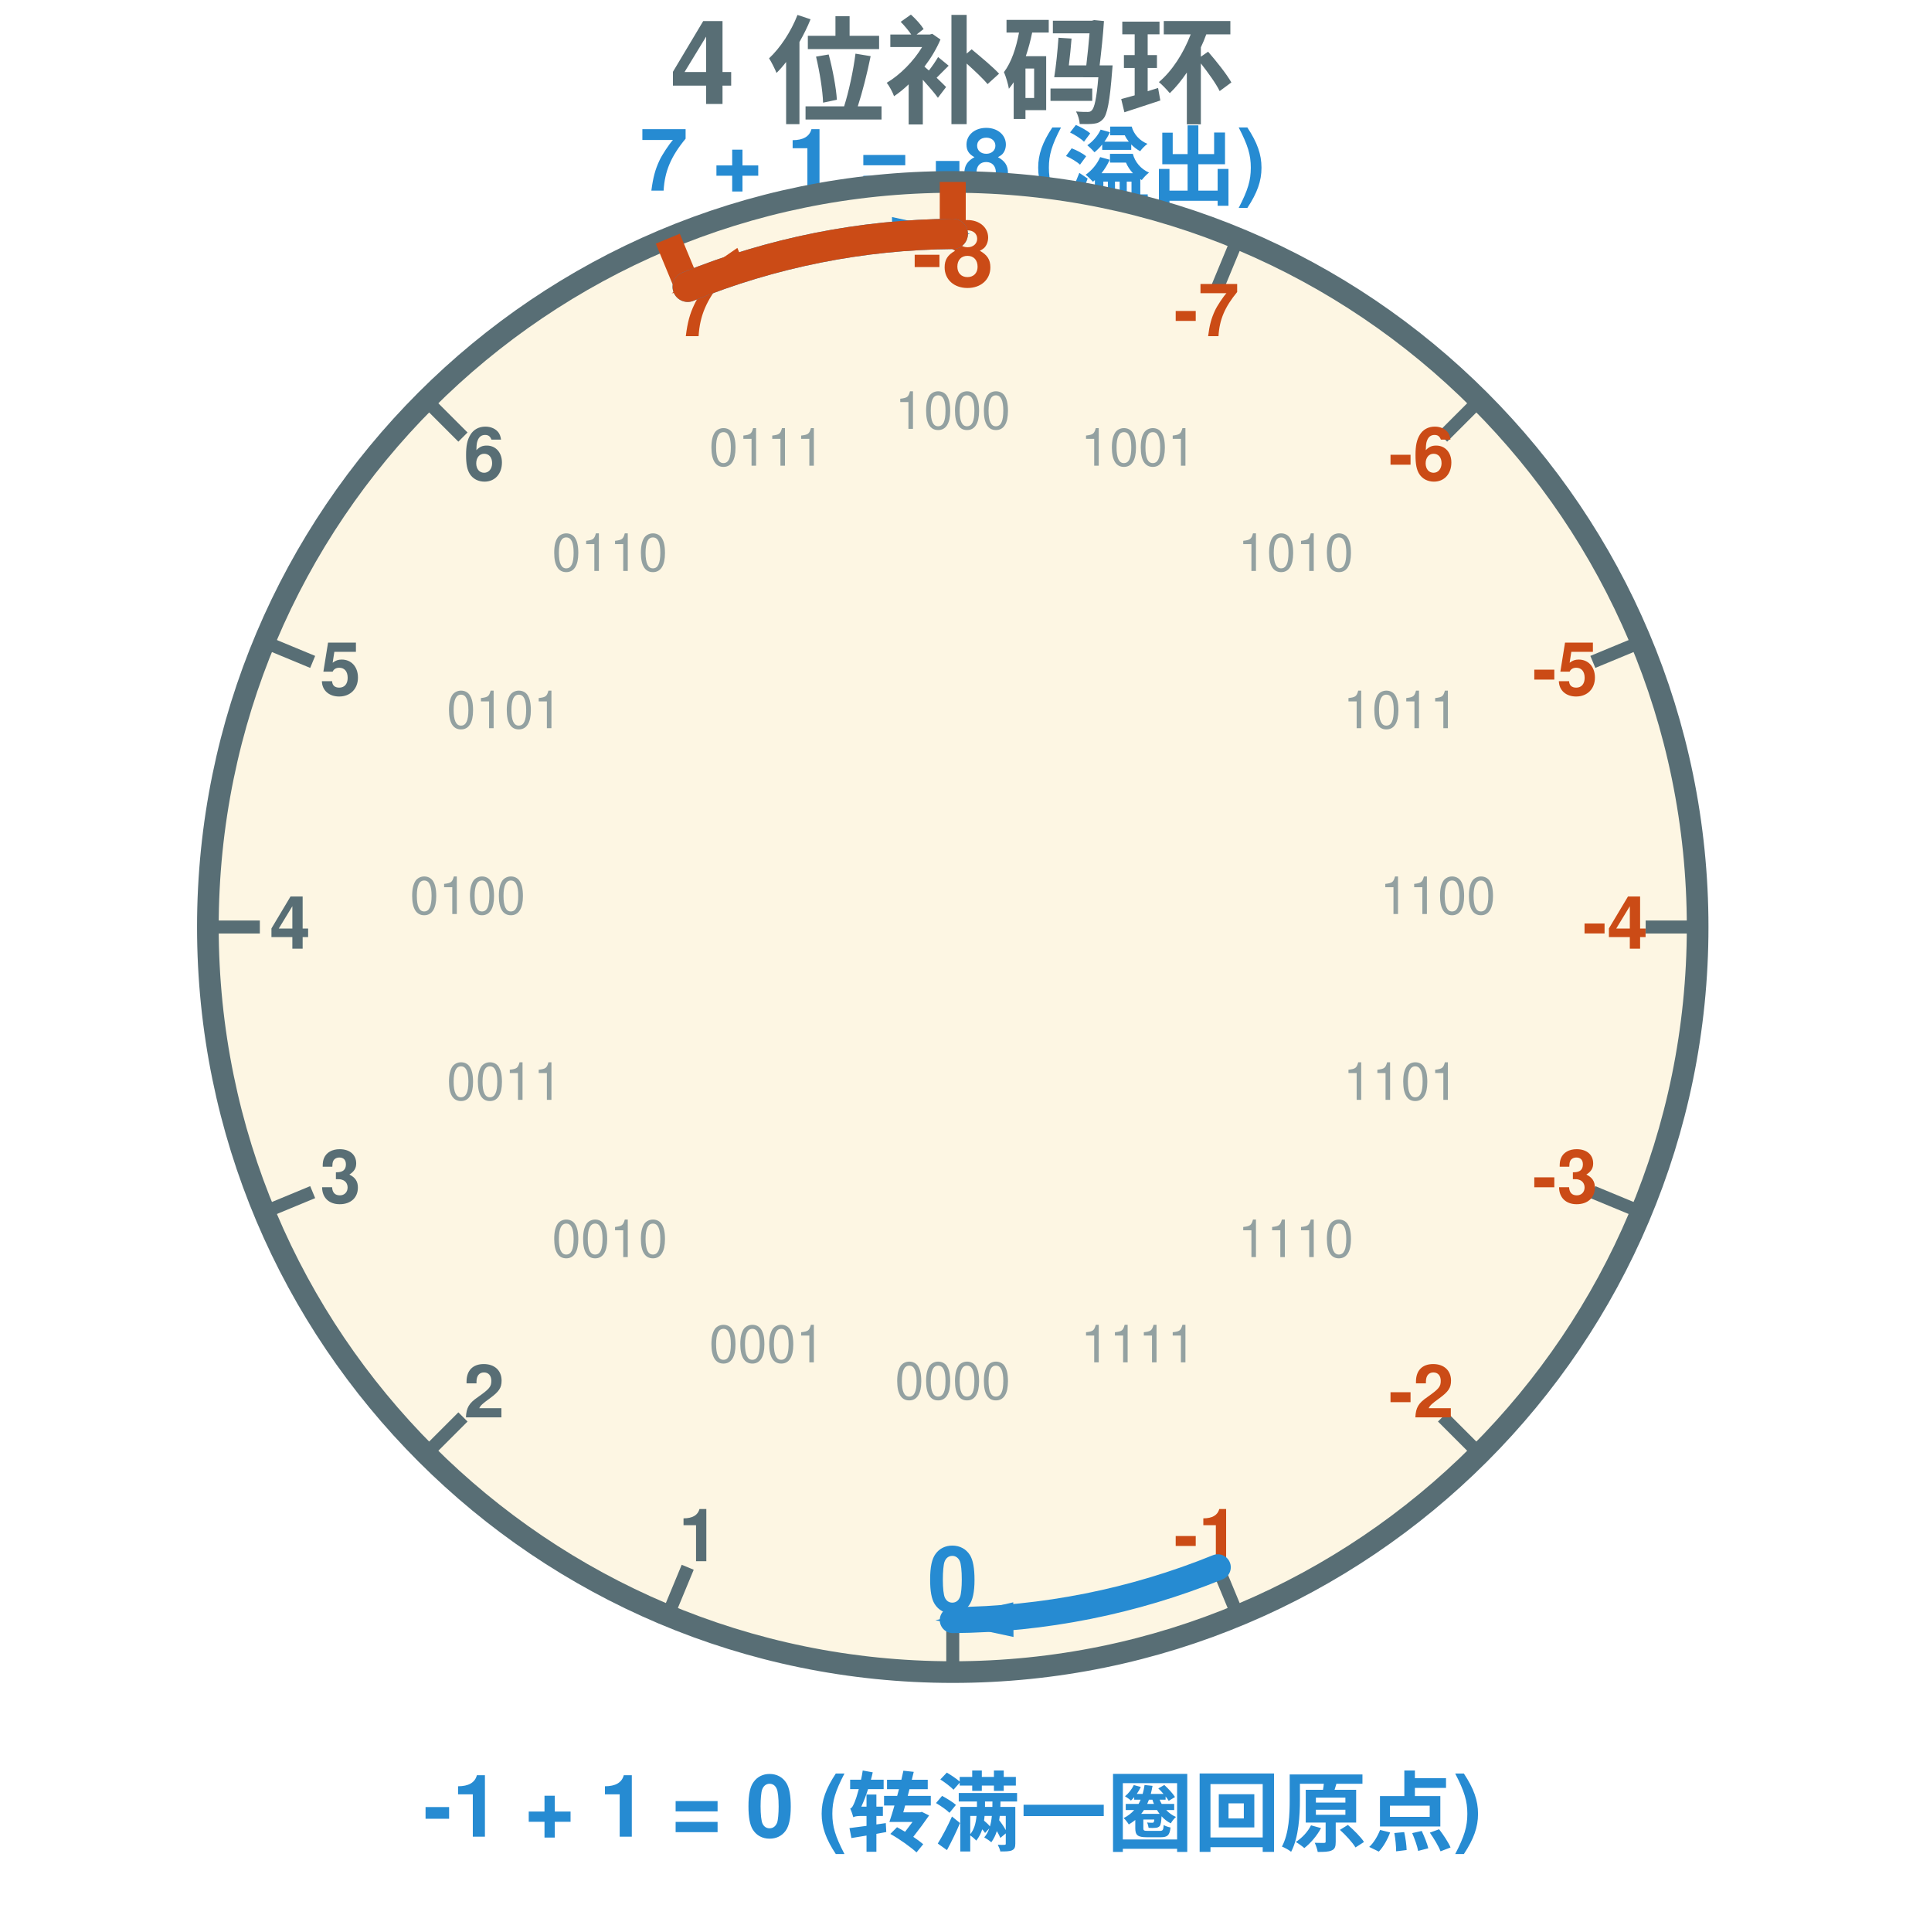
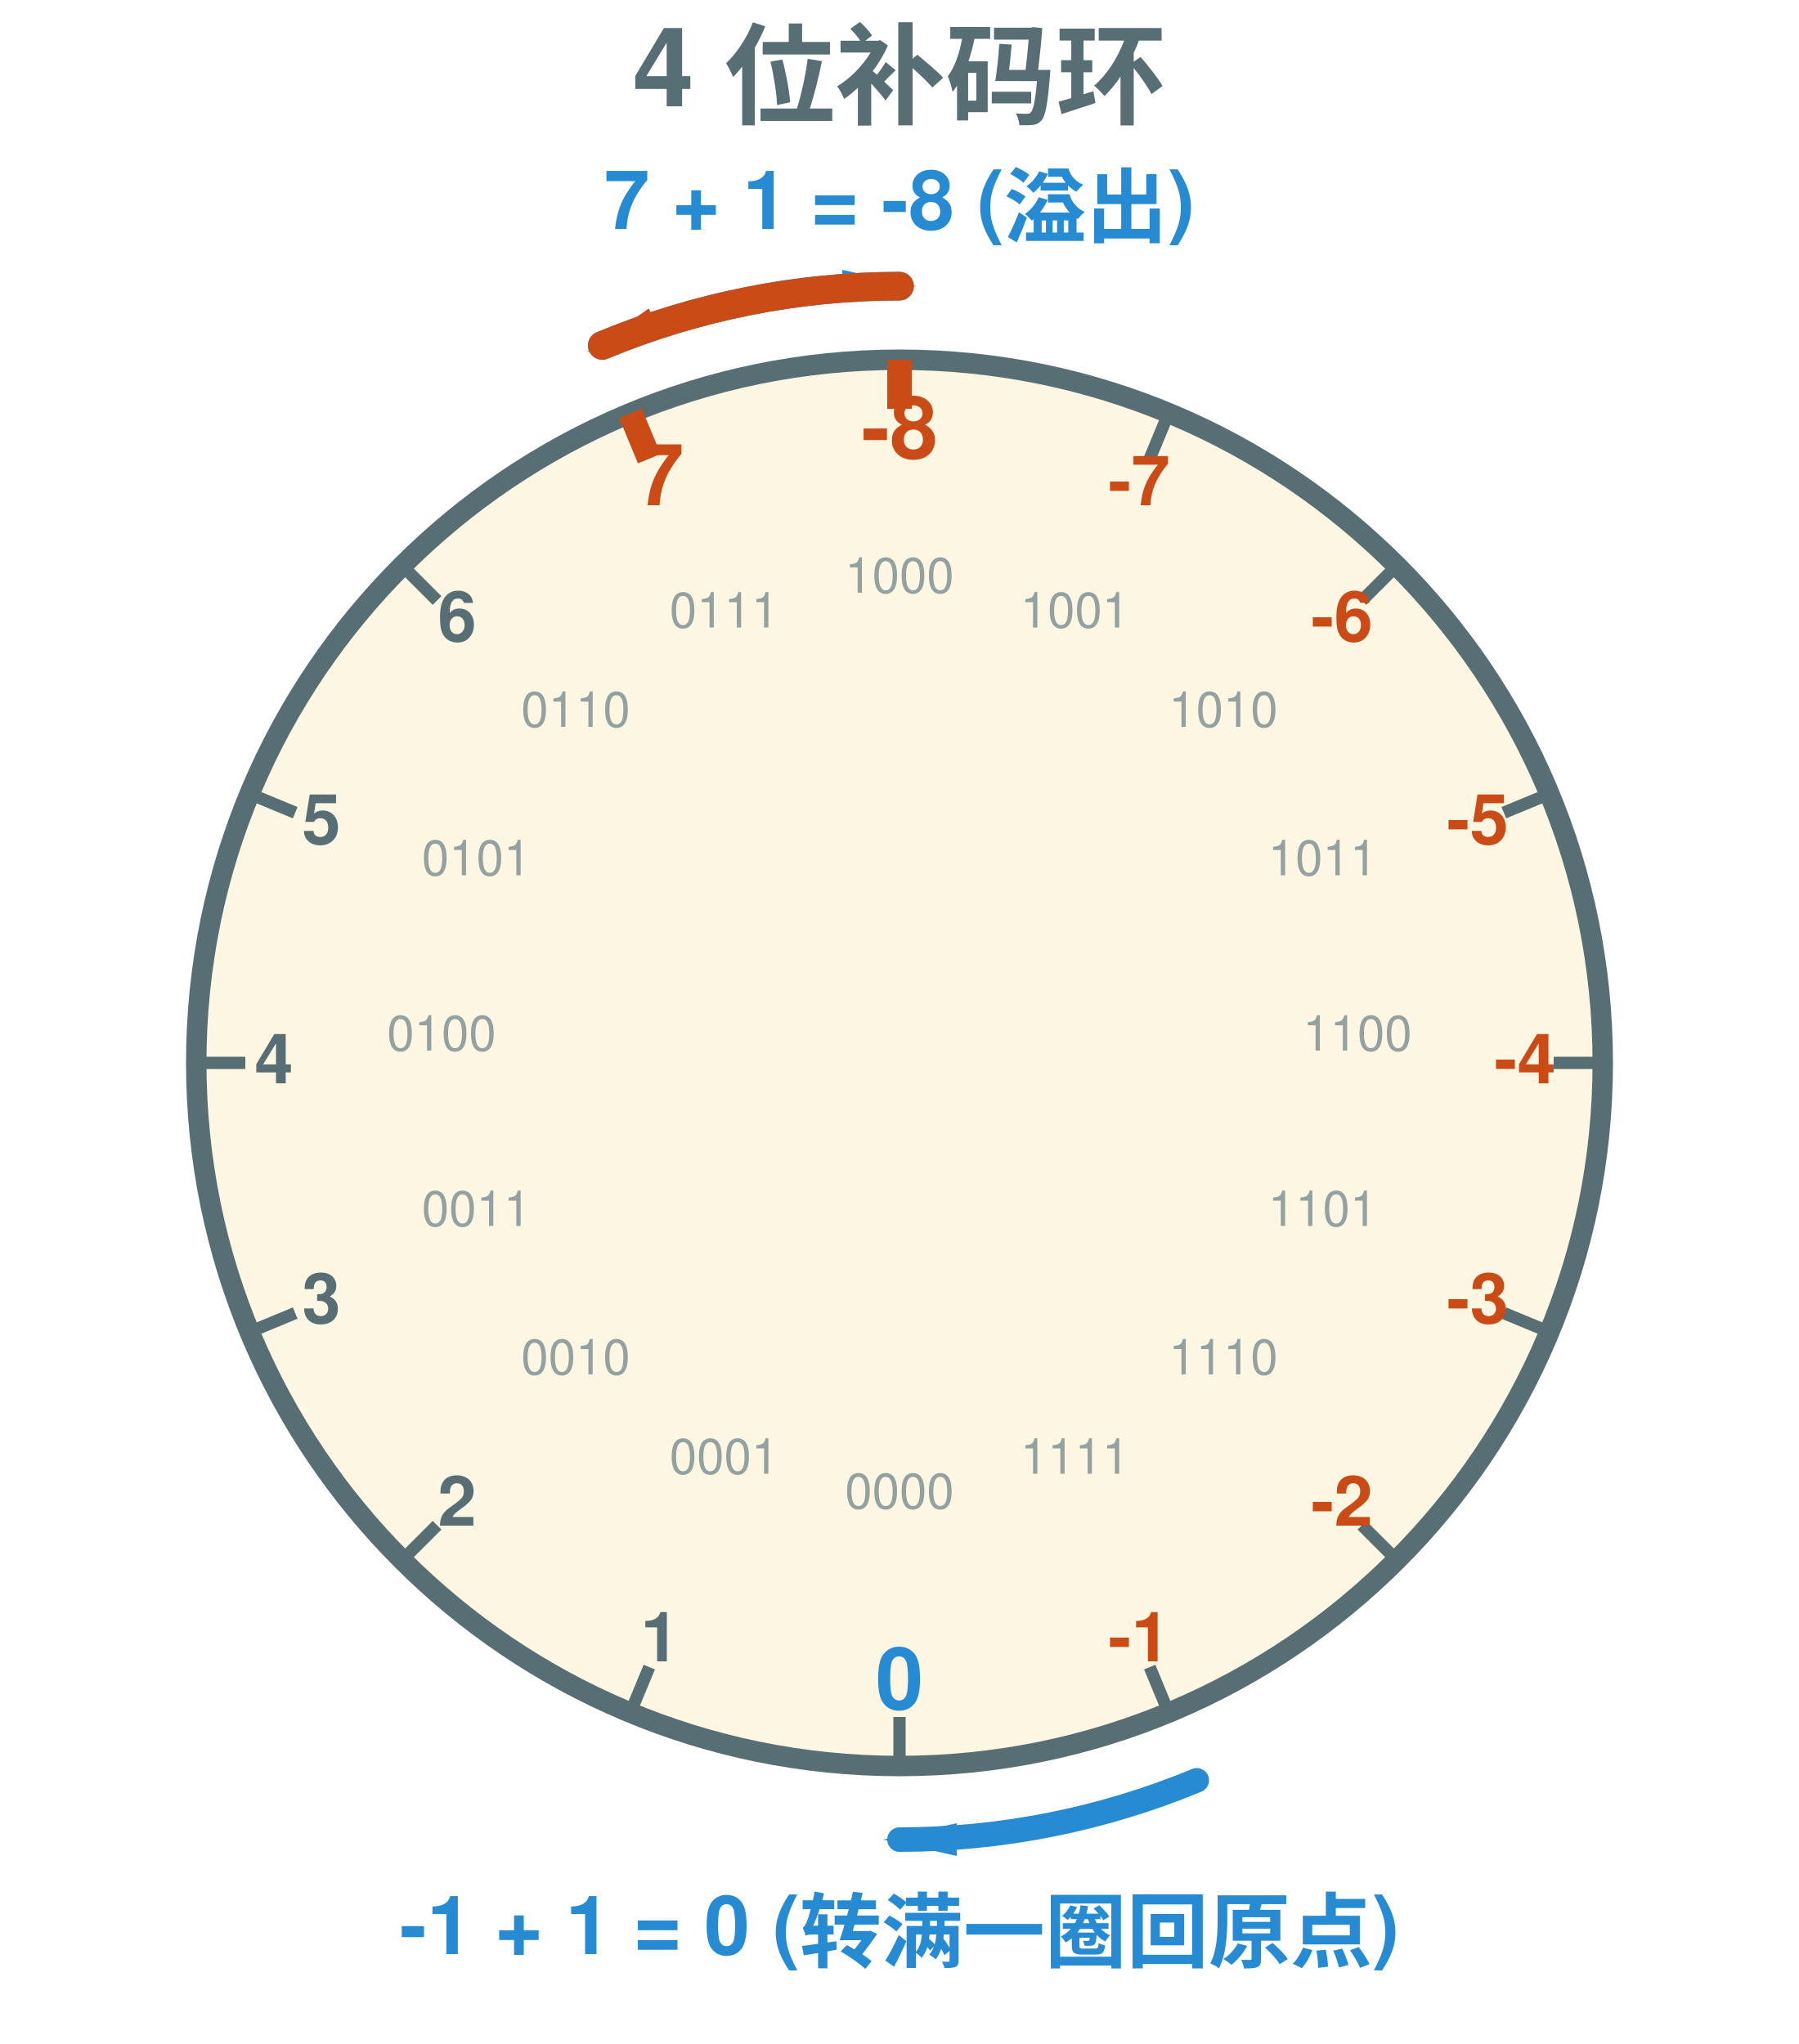
- <svg xmlns="http://www.w3.org/2000/svg" viewBox="0 0 440 446" font-family="Helvetica, Arial, sans-serif">
-   <text x="220" y="24" fill="#586e75" font-size="27" text-anchor="middle" font-weight="bold">4 位补码环</text>
-   <text x="220" y="44" fill="#268bd2" font-size="20" text-anchor="middle" font-weight="bold">7 + 1 = -8 (溢出)</text>
-   <circle cx="220" cy="214" r="172" fill="#fdf6e3" stroke="#586e75" stroke-width="5" />
+ <svg xmlns="http://www.w3.org/2000/svg" viewBox="0 0 440 500" font-family="Helvetica, Arial, sans-serif">
+   <text x="220" y="26" fill="#586e75" font-size="27" text-anchor="middle" font-weight="bold">4 位补码环</text>
+   <text x="220" y="56" fill="#268bd2" font-size="20" text-anchor="middle" font-weight="bold">7 + 1 = -8 (溢出)</text>
+   <circle cx="220" cy="260" r="172" fill="#fdf6e3" stroke="#586e75" stroke-width="5" />
  <g>
-     <line x1="220.0" y1="374.0" x2="220.0" y2="386.0" stroke="#586e75" stroke-width="3" />
-     <line x1="158.8" y1="361.8" x2="154.2" y2="372.9" stroke="#586e75" stroke-width="3" />
-     <line x1="106.9" y1="327.1" x2="98.4" y2="335.6" stroke="#586e75" stroke-width="3" />
-     <line x1="72.2" y1="275.2" x2="61.1" y2="279.8" stroke="#586e75" stroke-width="3" />
-     <line x1="60.0" y1="214.0" x2="48.0" y2="214.0" stroke="#586e75" stroke-width="3" />
-     <line x1="72.2" y1="152.8" x2="61.1" y2="148.2" stroke="#586e75" stroke-width="3" />
-     <line x1="106.9" y1="100.9" x2="98.4" y2="92.4" stroke="#586e75" stroke-width="3" />
-     <line x1="158.8" y1="66.2" x2="154.2" y2="55.1" stroke="#cb4b16" stroke-width="6" />
-     <line x1="220.0" y1="54.0" x2="220.0" y2="42.0" stroke="#cb4b16" stroke-width="6" />
-     <line x1="281.2" y1="66.2" x2="285.8" y2="55.1" stroke="#586e75" stroke-width="3" />
-     <line x1="333.1" y1="100.9" x2="341.6" y2="92.4" stroke="#586e75" stroke-width="3" />
-     <line x1="367.8" y1="152.8" x2="378.9" y2="148.2" stroke="#586e75" stroke-width="3" />
-     <line x1="380.0" y1="214.0" x2="392.0" y2="214.0" stroke="#586e75" stroke-width="3" />
-     <line x1="367.8" y1="275.2" x2="378.9" y2="279.8" stroke="#586e75" stroke-width="3" />
-     <line x1="333.1" y1="327.1" x2="341.6" y2="335.6" stroke="#586e75" stroke-width="3" />
-     <line x1="281.2" y1="361.8" x2="285.8" y2="372.9" stroke="#586e75" stroke-width="3" />
+     <line x1="220.0" y1="420.0" x2="220.0" y2="432.0" stroke="#586e75" stroke-width="3" />
+     <line x1="158.8" y1="407.8" x2="154.2" y2="418.9" stroke="#586e75" stroke-width="3" />
+     <line x1="106.9" y1="373.1" x2="98.4" y2="381.6" stroke="#586e75" stroke-width="3" />
+     <line x1="72.2" y1="321.2" x2="61.1" y2="325.8" stroke="#586e75" stroke-width="3" />
+     <line x1="60.0" y1="260.0" x2="48.0" y2="260.0" stroke="#586e75" stroke-width="3" />
+     <line x1="72.2" y1="198.8" x2="61.1" y2="194.2" stroke="#586e75" stroke-width="3" />
+     <line x1="106.9" y1="146.9" x2="98.4" y2="138.4" stroke="#586e75" stroke-width="3" />
+     <line x1="158.8" y1="112.2" x2="154.2" y2="101.1" stroke="#cb4b16" stroke-width="6" />
+     <line x1="220.0" y1="100.0" x2="220.0" y2="88.0" stroke="#cb4b16" stroke-width="6" />
+     <line x1="281.2" y1="112.2" x2="285.8" y2="101.1" stroke="#586e75" stroke-width="3" />
+     <line x1="333.1" y1="146.9" x2="341.6" y2="138.4" stroke="#586e75" stroke-width="3" />
+     <line x1="367.8" y1="198.8" x2="378.9" y2="194.2" stroke="#586e75" stroke-width="3" />
+     <line x1="380.0" y1="260.0" x2="392.0" y2="260.0" stroke="#586e75" stroke-width="3" />
+     <line x1="367.8" y1="321.2" x2="378.9" y2="325.8" stroke="#586e75" stroke-width="3" />
+     <line x1="333.1" y1="373.1" x2="341.6" y2="381.6" stroke="#586e75" stroke-width="3" />
+     <line x1="281.2" y1="407.8" x2="285.8" y2="418.9" stroke="#586e75" stroke-width="3" />
  </g>
  <g>
-     <text x="220.0" y="372.0" fill="#268bd2" font-size="21" text-anchor="middle" font-weight="bold">0</text>
-     <text x="161.4" y="360.4" fill="#586e75" font-size="17" text-anchor="middle" font-weight="bold">1</text>
-     <text x="111.8" y="327.2" fill="#586e75" font-size="17" text-anchor="middle" font-weight="bold">2</text>
-     <text x="78.6" y="277.6" fill="#586e75" font-size="17" text-anchor="middle" font-weight="bold">3</text>
-     <text x="67.0" y="219.0" fill="#586e75" font-size="17" text-anchor="middle" font-weight="bold">4</text>
-     <text x="78.6" y="160.4" fill="#586e75" font-size="17" text-anchor="middle" font-weight="bold">5</text>
-     <text x="111.8" y="110.8" fill="#586e75" font-size="17" text-anchor="middle" font-weight="bold">6</text>
-     <text x="161.4" y="77.6" fill="#cb4b16" font-size="21" text-anchor="middle" font-weight="bold">7</text>
-     <text x="220.0" y="66.0" fill="#cb4b16" font-size="21" text-anchor="middle" font-weight="bold">-8</text>
-     <text x="278.6" y="77.6" fill="#cb4b16" font-size="17" text-anchor="middle" font-weight="bold">-7</text>
-     <text x="328.2" y="110.8" fill="#cb4b16" font-size="17" text-anchor="middle" font-weight="bold">-6</text>
-     <text x="361.4" y="160.4" fill="#cb4b16" font-size="17" text-anchor="middle" font-weight="bold">-5</text>
-     <text x="373.0" y="219.0" fill="#cb4b16" font-size="17" text-anchor="middle" font-weight="bold">-4</text>
-     <text x="361.4" y="277.6" fill="#cb4b16" font-size="17" text-anchor="middle" font-weight="bold">-3</text>
-     <text x="328.2" y="327.2" fill="#cb4b16" font-size="17" text-anchor="middle" font-weight="bold">-2</text>
-     <text x="278.6" y="360.4" fill="#cb4b16" font-size="17" text-anchor="middle" font-weight="bold">-1</text>
+     <text x="220.0" y="418.0" fill="#268bd2" font-size="21" text-anchor="middle" font-weight="bold">0</text>
+     <text x="161.4" y="406.4" fill="#586e75" font-size="17" text-anchor="middle" font-weight="bold">1</text>
+     <text x="111.8" y="373.2" fill="#586e75" font-size="17" text-anchor="middle" font-weight="bold">2</text>
+     <text x="78.6" y="323.6" fill="#586e75" font-size="17" text-anchor="middle" font-weight="bold">3</text>
+     <text x="67.0" y="265.0" fill="#586e75" font-size="17" text-anchor="middle" font-weight="bold">4</text>
+     <text x="78.6" y="206.4" fill="#586e75" font-size="17" text-anchor="middle" font-weight="bold">5</text>
+     <text x="111.8" y="156.8" fill="#586e75" font-size="17" text-anchor="middle" font-weight="bold">6</text>
+     <text x="161.4" y="123.6" fill="#cb4b16" font-size="21" text-anchor="middle" font-weight="bold">7</text>
+     <text x="220.0" y="112.0" fill="#cb4b16" font-size="21" text-anchor="middle" font-weight="bold">-8</text>
+     <text x="278.6" y="123.6" fill="#cb4b16" font-size="17" text-anchor="middle" font-weight="bold">-7</text>
+     <text x="328.2" y="156.8" fill="#cb4b16" font-size="17" text-anchor="middle" font-weight="bold">-6</text>
+     <text x="361.4" y="206.4" fill="#cb4b16" font-size="17" text-anchor="middle" font-weight="bold">-5</text>
+     <text x="373.0" y="265.0" fill="#cb4b16" font-size="17" text-anchor="middle" font-weight="bold">-4</text>
+     <text x="361.4" y="323.6" fill="#cb4b16" font-size="17" text-anchor="middle" font-weight="bold">-3</text>
+     <text x="328.2" y="373.2" fill="#cb4b16" font-size="17" text-anchor="middle" font-weight="bold">-2</text>
+     <text x="278.6" y="406.4" fill="#cb4b16" font-size="17" text-anchor="middle" font-weight="bold">-1</text>
  </g>
  <g>
-     <text x="220.0" y="323.0" fill="#93a1a1" font-size="12" text-anchor="middle">0000</text>
-     <text x="177.1" y="314.5" fill="#93a1a1" font-size="12" text-anchor="middle">0001</text>
-     <text x="140.8" y="290.2" fill="#93a1a1" font-size="12" text-anchor="middle">0010</text>
-     <text x="116.5" y="253.9" fill="#93a1a1" font-size="12" text-anchor="middle">0011</text>
-     <text x="108.0" y="211.0" fill="#93a1a1" font-size="12" text-anchor="middle">0100</text>
-     <text x="116.5" y="168.1" fill="#93a1a1" font-size="12" text-anchor="middle">0101</text>
-     <text x="140.8" y="131.8" fill="#93a1a1" font-size="12" text-anchor="middle">0110</text>
-     <text x="177.1" y="107.5" fill="#93a1a1" font-size="12" text-anchor="middle">0111</text>
-     <text x="220.0" y="99.0" fill="#93a1a1" font-size="12" text-anchor="middle">1000</text>
-     <text x="262.9" y="107.5" fill="#93a1a1" font-size="12" text-anchor="middle">1001</text>
-     <text x="299.2" y="131.8" fill="#93a1a1" font-size="12" text-anchor="middle">1010</text>
-     <text x="323.5" y="168.1" fill="#93a1a1" font-size="12" text-anchor="middle">1011</text>
-     <text x="332.0" y="211.0" fill="#93a1a1" font-size="12" text-anchor="middle">1100</text>
-     <text x="323.5" y="253.9" fill="#93a1a1" font-size="12" text-anchor="middle">1101</text>
-     <text x="299.2" y="290.2" fill="#93a1a1" font-size="12" text-anchor="middle">1110</text>
-     <text x="262.9" y="314.5" fill="#93a1a1" font-size="12" text-anchor="middle">1111</text>
+     <text x="220.0" y="369.0" fill="#93a1a1" font-size="12" text-anchor="middle">0000</text>
+     <text x="177.1" y="360.5" fill="#93a1a1" font-size="12" text-anchor="middle">0001</text>
+     <text x="140.8" y="336.2" fill="#93a1a1" font-size="12" text-anchor="middle">0010</text>
+     <text x="116.5" y="299.9" fill="#93a1a1" font-size="12" text-anchor="middle">0011</text>
+     <text x="108.0" y="257.0" fill="#93a1a1" font-size="12" text-anchor="middle">0100</text>
+     <text x="116.5" y="214.1" fill="#93a1a1" font-size="12" text-anchor="middle">0101</text>
+     <text x="140.8" y="177.8" fill="#93a1a1" font-size="12" text-anchor="middle">0110</text>
+     <text x="177.1" y="153.5" fill="#93a1a1" font-size="12" text-anchor="middle">0111</text>
+     <text x="220.0" y="145.0" fill="#93a1a1" font-size="12" text-anchor="middle">1000</text>
+     <text x="262.9" y="153.5" fill="#93a1a1" font-size="12" text-anchor="middle">1001</text>
+     <text x="299.2" y="177.8" fill="#93a1a1" font-size="12" text-anchor="middle">1010</text>
+     <text x="323.5" y="214.1" fill="#93a1a1" font-size="12" text-anchor="middle">1011</text>
+     <text x="332.0" y="257.0" fill="#93a1a1" font-size="12" text-anchor="middle">1100</text>
+     <text x="323.5" y="299.9" fill="#93a1a1" font-size="12" text-anchor="middle">1101</text>
+     <text x="299.2" y="336.2" fill="#93a1a1" font-size="12" text-anchor="middle">1110</text>
+     <text x="262.9" y="360.5" fill="#93a1a1" font-size="12" text-anchor="middle">1111</text>
  </g>
  <defs>
    <marker id="arrB" markerWidth="18" markerHeight="18" refX="14" refY="4" orient="auto" markerUnits="userSpaceOnUse">
      <path d="M 0 0 L 18 4 L 0 8 Z" fill="#268bd2" />
    </marker>
    <marker id="arrR" markerWidth="18" markerHeight="18" refX="14" refY="4" orient="auto" markerUnits="userSpaceOnUse">
      <path d="M 0 0 L 18 4 L 0 8 Z" fill="#cb4b16" />
    </marker>
  </defs>
-   <path d="M 158.8 66.2 A 166 166 0 0 1 220.0 54.0" fill="none" stroke="#268bd2" stroke-width="7" stroke-linecap="round" marker-end="url(#arrB)" />
-   <path d="M 220.0 54.0 A 166 166 0 0 0 158.8 66.2" fill="none" stroke="#cb4b16" stroke-width="7" stroke-linecap="round" marker-end="url(#arrR)" />
-   <path d="M 281.2 361.8 A 166 166 0 0 1 220.0 374.0" fill="none" stroke="#268bd2" stroke-width="6" stroke-linecap="round" marker-end="url(#arrB)" />
-   <text x="220" y="424" fill="#268bd2" font-size="20" text-anchor="middle" font-weight="bold">-1 + 1 = 0 (转满一圈回原点)</text>
+   <path d="M 147.3 84.5 A 190 190 0 0 1 220.0 70.0" fill="none" stroke="#268bd2" stroke-width="7" stroke-linecap="round" marker-end="url(#arrB)" />
+   <path d="M 220.0 70.0 A 190 190 0 0 0 147.3 84.5" fill="none" stroke="#cb4b16" stroke-width="7" stroke-linecap="round" marker-end="url(#arrR)" />
+   <path d="M 292.7 435.5 A 190 190 0 0 1 220.0 450.0" fill="none" stroke="#268bd2" stroke-width="6" stroke-linecap="round" marker-end="url(#arrB)" />
+   <text x="220" y="478" fill="#268bd2" font-size="20" text-anchor="middle" font-weight="bold">-1 + 1 = 0 (转满一圈回原点)</text>
</svg>
